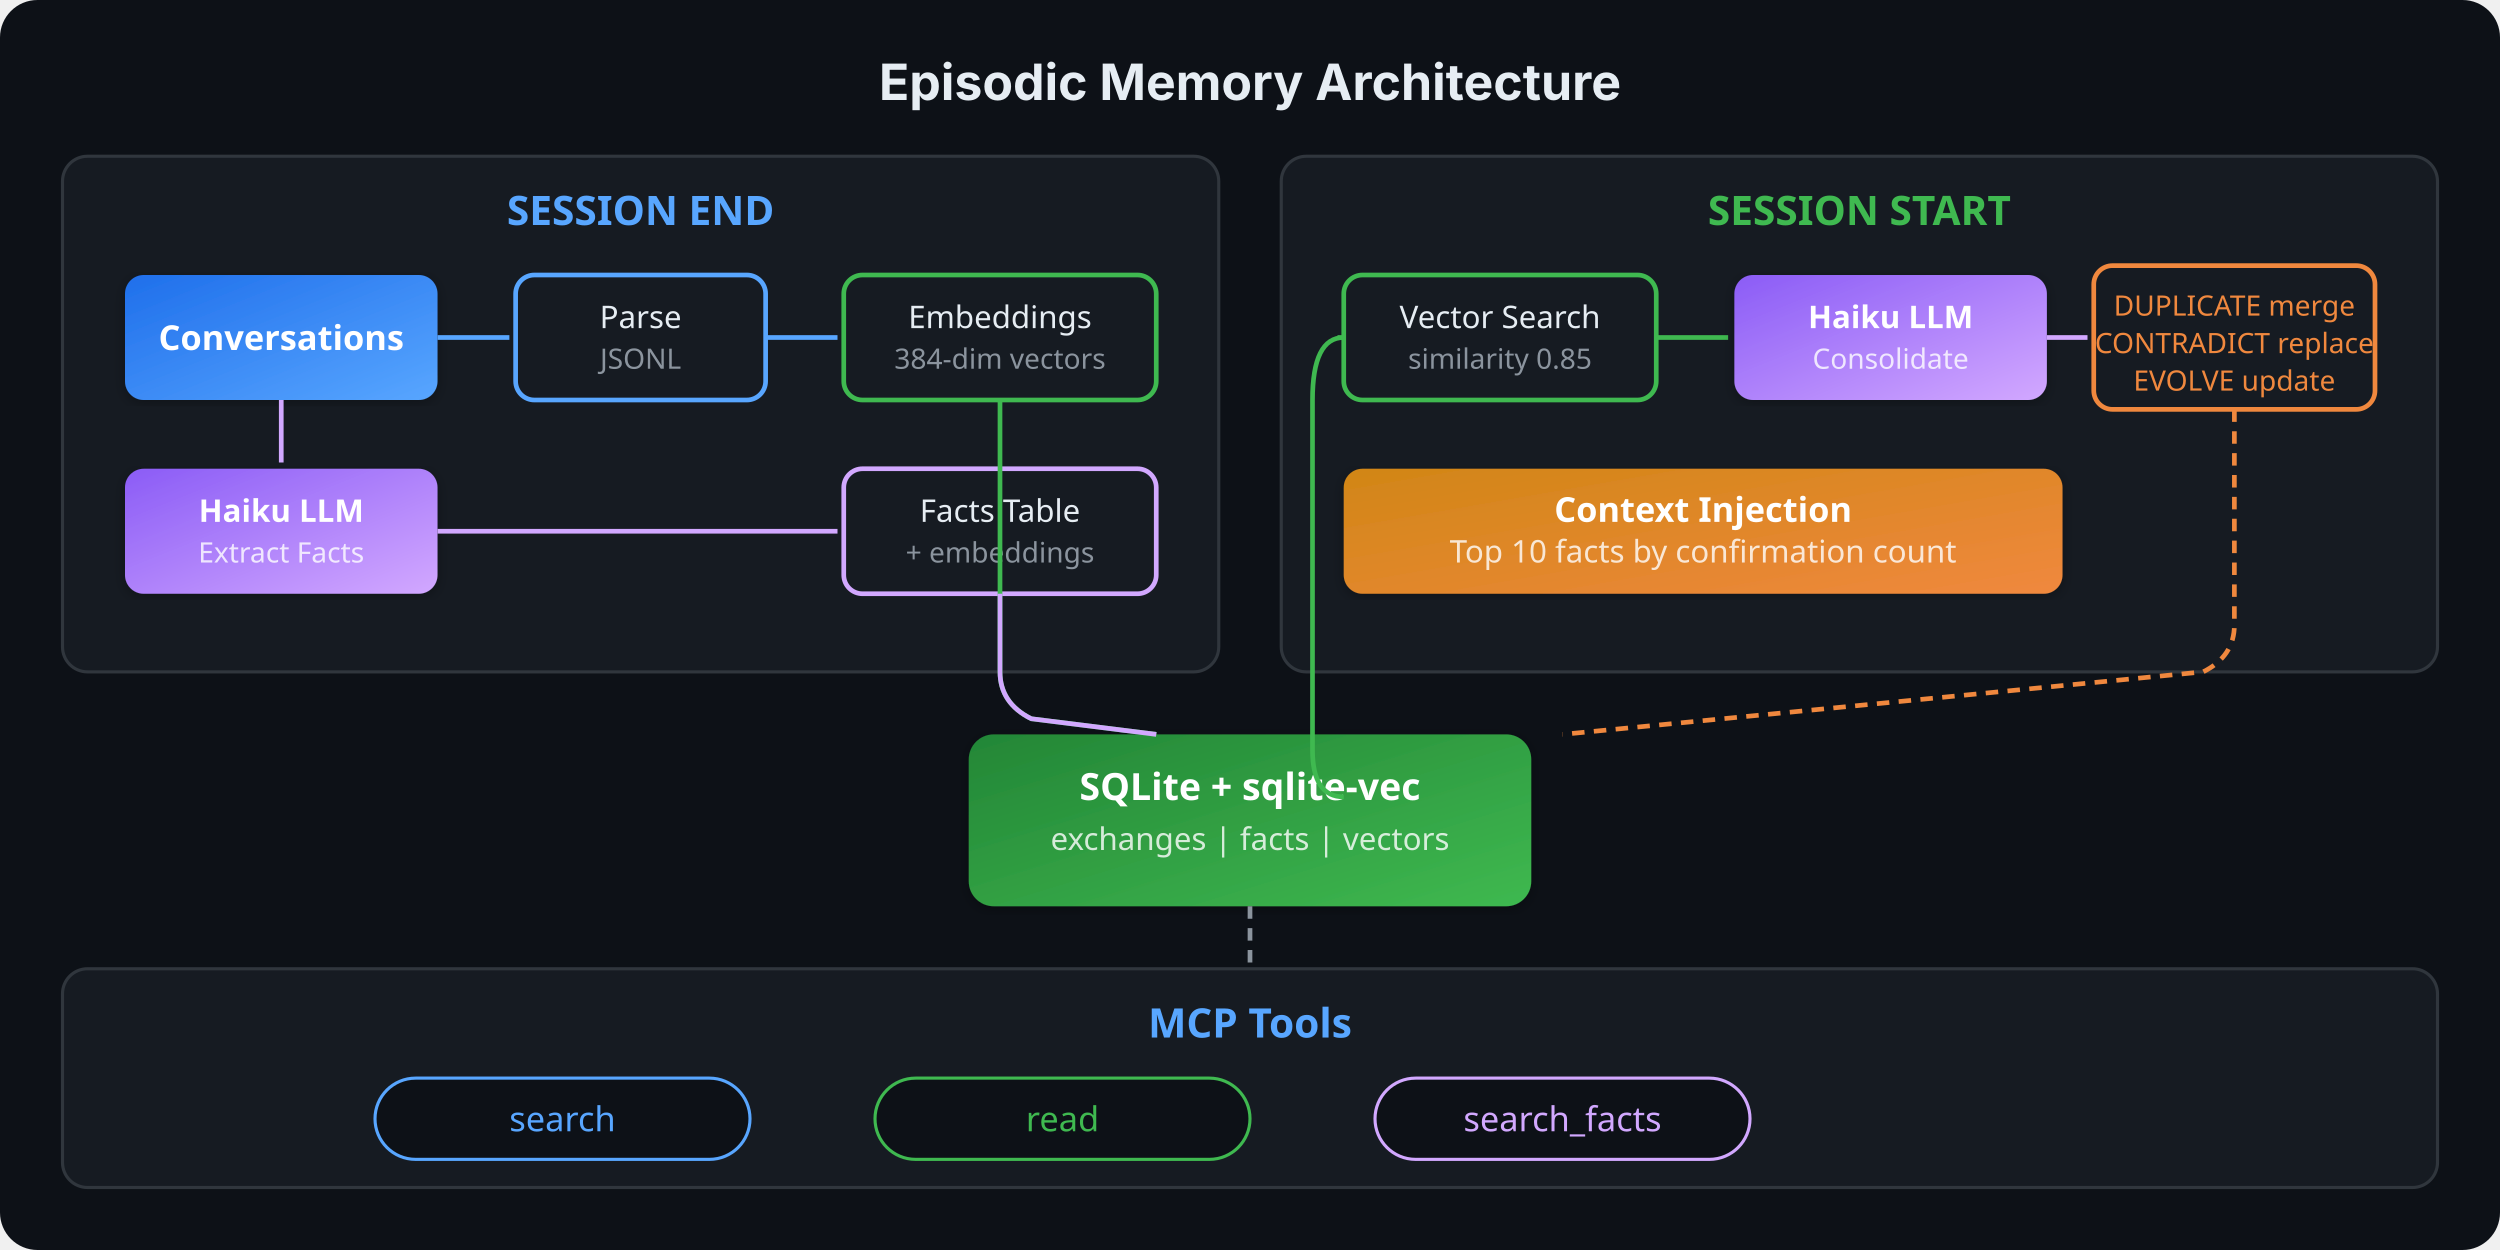
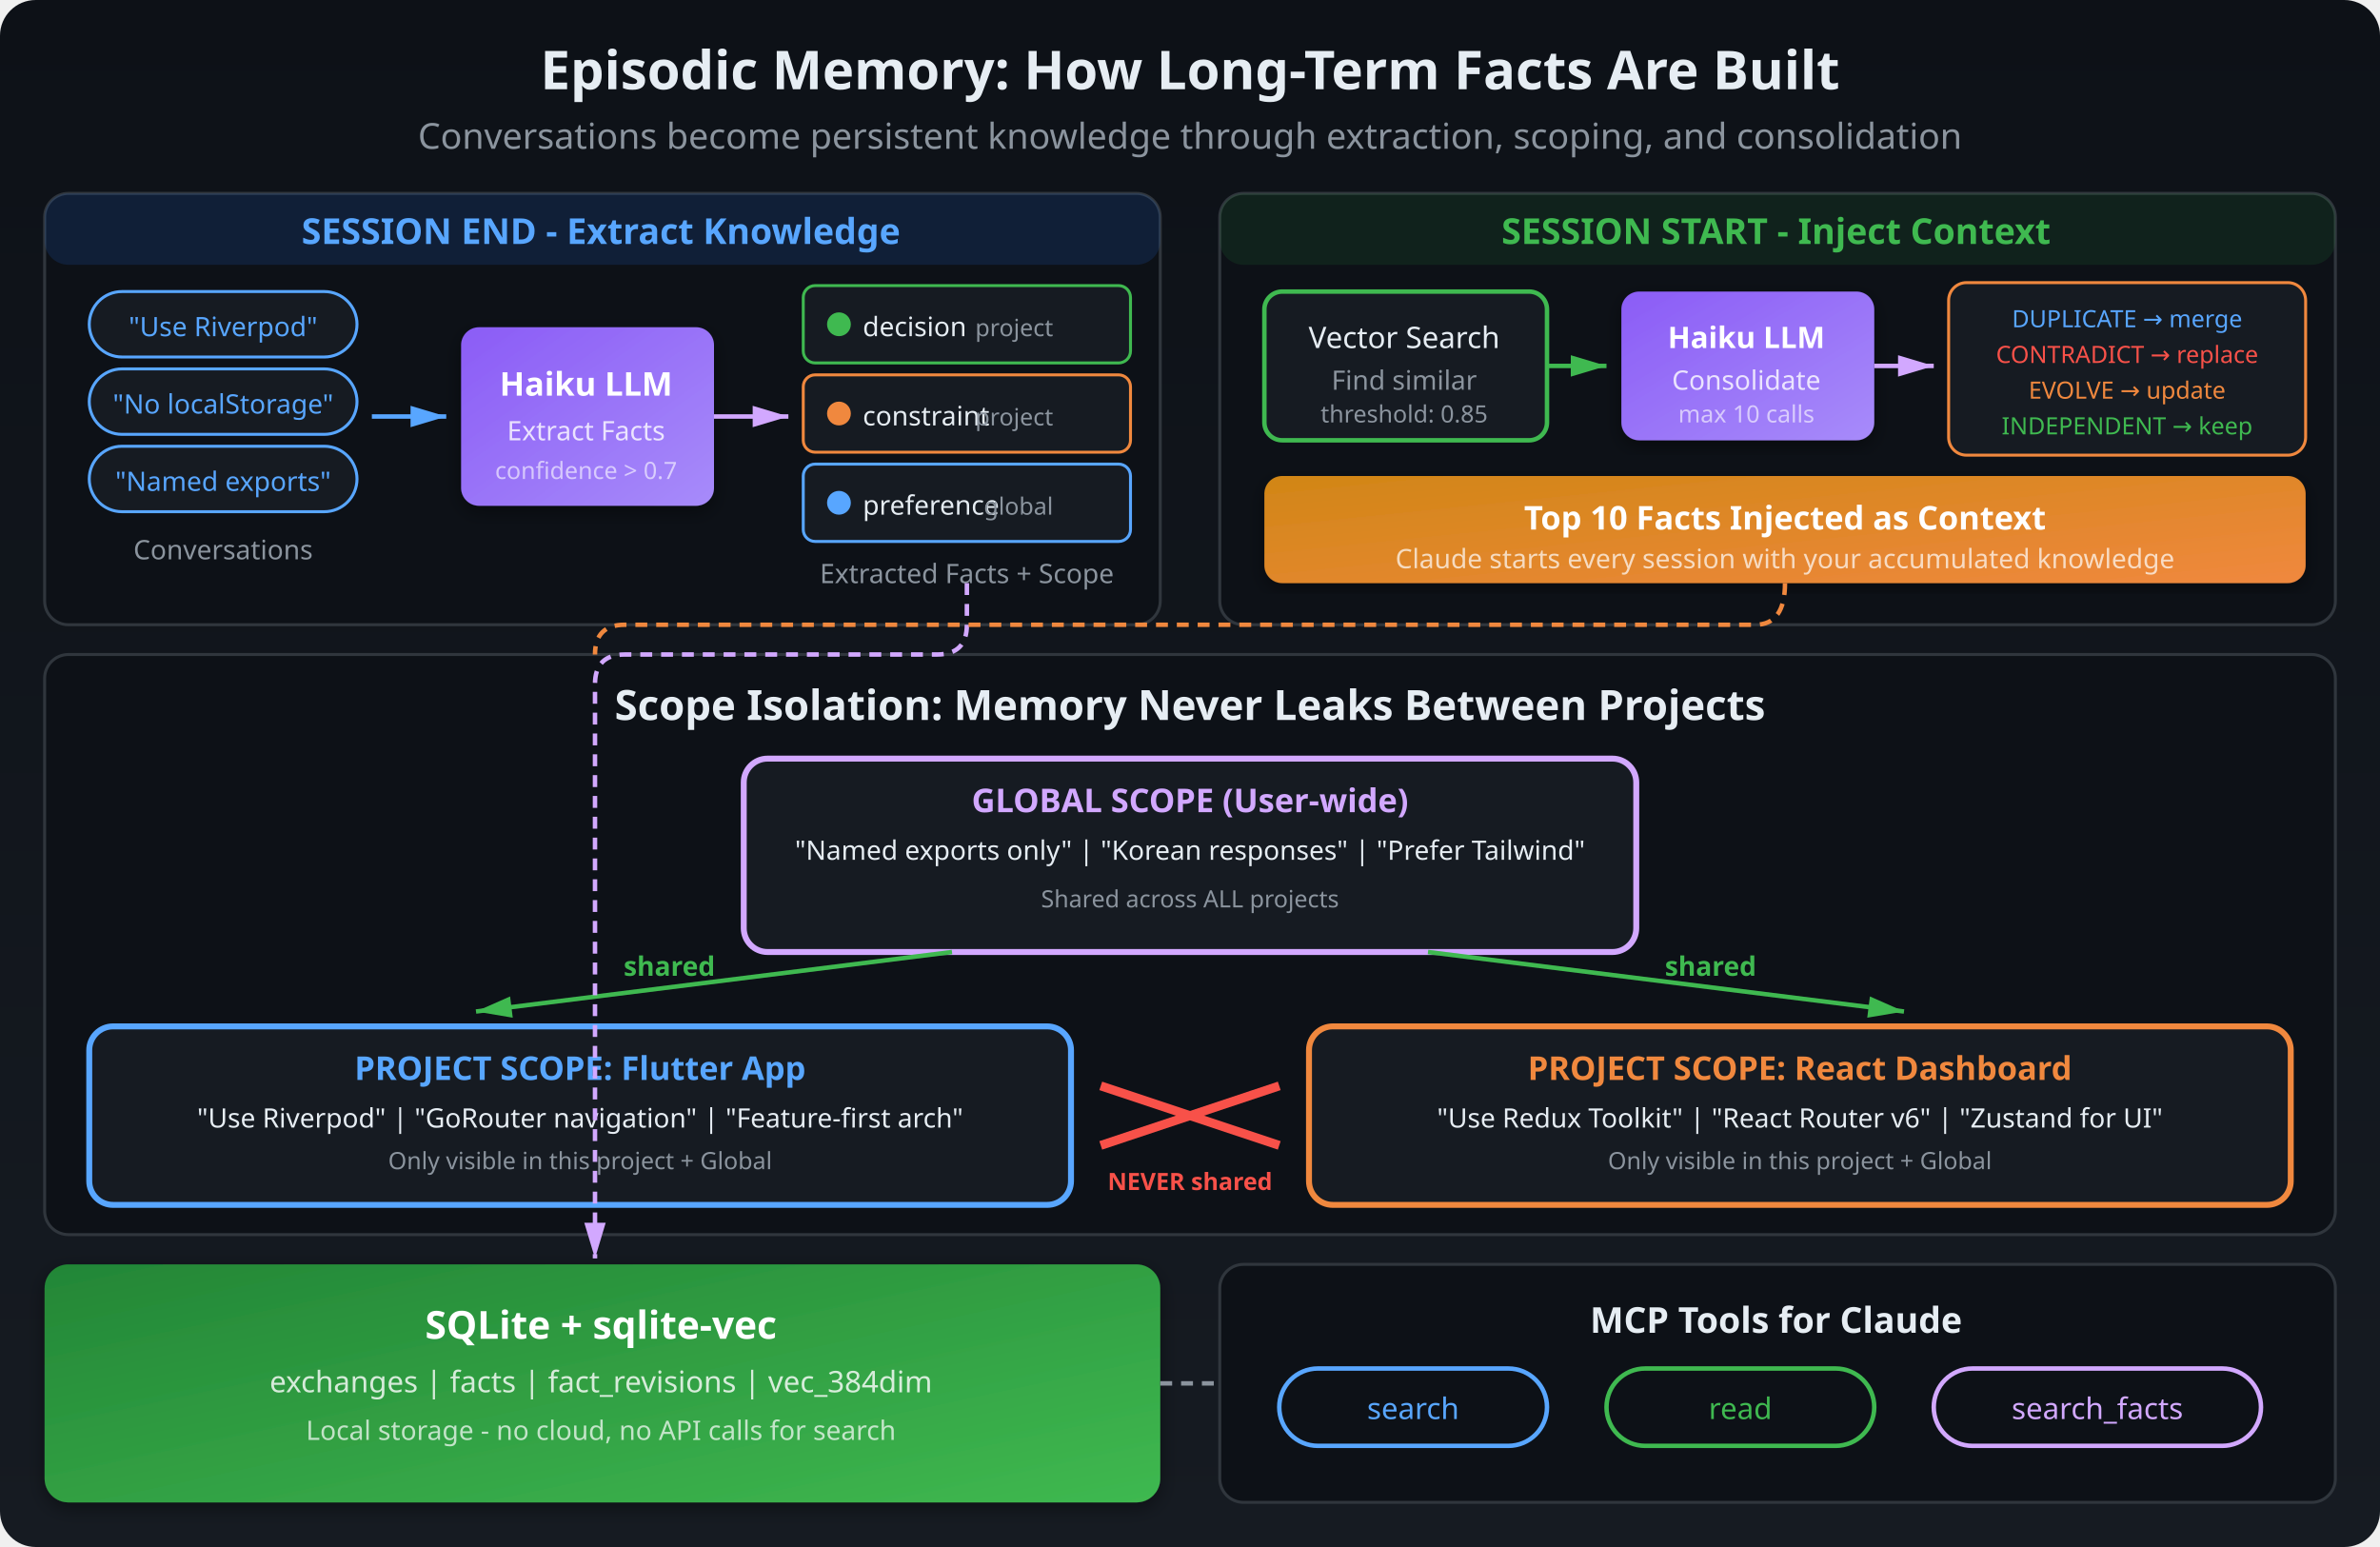
- <svg xmlns="http://www.w3.org/2000/svg" viewBox="0 0 800 400" width="800" height="400">
+ <svg xmlns="http://www.w3.org/2000/svg" viewBox="0 0 800 520" width="800" height="520">
  <defs>
-     <filter id="shadow" x="-5%" y="-5%" width="110%" height="110%">
-       <feDropShadow dx="0" dy="1" stdDeviation="2" flood-color="#000" flood-opacity="0.3" />
+     <linearGradient id="bgGrad" x1="0%" y1="0%" x2="0%" y2="100%">
+       <stop offset="0%" style="stop-color:#0d1117" />
+       <stop offset="100%" style="stop-color:#161b22" />
+     </linearGradient>
+     <linearGradient id="blueG" x1="0%" y1="0%" x2="100%" y2="100%">
+       <stop offset="0%" style="stop-color:#1f6feb" />
+       <stop offset="100%" style="stop-color:#58a6ff" />
+     </linearGradient>
+     <linearGradient id="greenG" x1="0%" y1="0%" x2="100%" y2="100%">
+       <stop offset="0%" style="stop-color:#238636" />
+       <stop offset="100%" style="stop-color:#3fb950" />
+     </linearGradient>
+     <linearGradient id="purpleG" x1="0%" y1="0%" x2="100%" y2="100%">
+       <stop offset="0%" style="stop-color:#8b5cf6" />
+       <stop offset="100%" style="stop-color:#a78bfa" />
+     </linearGradient>
+     <linearGradient id="orangeG" x1="0%" y1="0%" x2="100%" y2="100%">
+       <stop offset="0%" style="stop-color:#d18616" />
+       <stop offset="100%" style="stop-color:#f0883e" />
+     </linearGradient>
+     <linearGradient id="redG" x1="0%" y1="0%" x2="100%" y2="100%">
+       <stop offset="0%" style="stop-color:#da3633" />
+       <stop offset="100%" style="stop-color:#f85149" />
+     </linearGradient>
+     <filter id="sh">
+       <feDropShadow dx="0" dy="2" stdDeviation="3" flood-color="#000" flood-opacity="0.4" />
    </filter>
-     <linearGradient id="blueGrad" x1="0%" y1="0%" x2="100%" y2="100%">
-       <stop offset="0%" style="stop-color:#1f6feb;stop-opacity:1" />
-       <stop offset="100%" style="stop-color:#58a6ff;stop-opacity:1" />
-     </linearGradient>
-     <linearGradient id="greenGrad" x1="0%" y1="0%" x2="100%" y2="100%">
-       <stop offset="0%" style="stop-color:#238636;stop-opacity:1" />
-       <stop offset="100%" style="stop-color:#3fb950;stop-opacity:1" />
-     </linearGradient>
-     <linearGradient id="purpleGrad" x1="0%" y1="0%" x2="100%" y2="100%">
-       <stop offset="0%" style="stop-color:#8b5cf6;stop-opacity:1" />
-       <stop offset="100%" style="stop-color:#d2a8ff;stop-opacity:1" />
-     </linearGradient>
-     <linearGradient id="orangeGrad" x1="0%" y1="0%" x2="100%" y2="100%">
-       <stop offset="0%" style="stop-color:#d18616;stop-opacity:1" />
-       <stop offset="100%" style="stop-color:#f0883e;stop-opacity:1" />
-     </linearGradient>
+     <marker id="a1" viewBox="0 0 10 6" refX="10" refY="3" markerWidth="8" markerHeight="6" orient="auto">
+       <path d="M0 0L10 3L0 6z" fill="#58a6ff" />
+     </marker>
+     <marker id="a2" viewBox="0 0 10 6" refX="10" refY="3" markerWidth="8" markerHeight="6" orient="auto">
+       <path d="M0 0L10 3L0 6z" fill="#d2a8ff" />
+     </marker>
+     <marker id="a3" viewBox="0 0 10 6" refX="10" refY="3" markerWidth="8" markerHeight="6" orient="auto">
+       <path d="M0 0L10 3L0 6z" fill="#3fb950" />
+     </marker>
+     <marker id="a4" viewBox="0 0 10 6" refX="10" refY="3" markerWidth="8" markerHeight="6" orient="auto">
+       <path d="M0 0L10 3L0 6z" fill="#f0883e" />
+     </marker>
+     <marker id="a5" viewBox="0 0 10 6" refX="10" refY="3" markerWidth="8" markerHeight="6" orient="auto">
+       <path d="M0 0L10 3L0 6z" fill="#f85149" />
+     </marker>
  </defs>
-   <rect width="800" height="400" rx="12" fill="#0d1117" />
-   <text x="400" y="32" text-anchor="middle" fill="#e6edf3" font-family="system-ui, -apple-system, sans-serif" font-size="16" font-weight="bold">Episodic Memory Architecture</text>
-   <rect x="20" y="50" width="370" height="165" rx="8" fill="#161b22" stroke="#30363d" stroke-width="1" />
-   <text x="205" y="72" text-anchor="middle" fill="#58a6ff" font-family="system-ui, sans-serif" font-size="13" font-weight="bold">SESSION END</text>
-   <rect x="40" y="88" width="100" height="40" rx="6" fill="url(#blueGrad)" filter="url(#shadow)" />
-   <text x="90" y="112" text-anchor="middle" fill="#fff" font-family="system-ui, sans-serif" font-size="11" font-weight="600">Conversations</text>
-   <line x1="140" y1="108" x2="163" y2="108" stroke="#58a6ff" stroke-width="1.5" marker-end="url(#arrowBlue)" />
-   <rect x="165" y="88" width="80" height="40" rx="6" fill="#161b22" stroke="#58a6ff" stroke-width="1.5" />
-   <text x="205" y="105" text-anchor="middle" fill="#e6edf3" font-family="system-ui, sans-serif" font-size="10">Parse</text>
-   <text x="205" y="118" text-anchor="middle" fill="#8b949e" font-family="system-ui, sans-serif" font-size="9">JSONL</text>
-   <line x1="245" y1="108" x2="268" y2="108" stroke="#58a6ff" stroke-width="1.5" />
-   <rect x="270" y="88" width="100" height="40" rx="6" fill="#161b22" stroke="#3fb950" stroke-width="1.5" />
-   <text x="320" y="105" text-anchor="middle" fill="#e6edf3" font-family="system-ui, sans-serif" font-size="10">Embeddings</text>
-   <text x="320" y="118" text-anchor="middle" fill="#8b949e" font-family="system-ui, sans-serif" font-size="9">384-dim vectors</text>
-   <line x1="90" y1="128" x2="90" y2="148" stroke="#d2a8ff" stroke-width="1.5" />
-   <rect x="40" y="150" width="100" height="40" rx="6" fill="url(#purpleGrad)" filter="url(#shadow)" />
-   <text x="90" y="167" text-anchor="middle" fill="#fff" font-family="system-ui, sans-serif" font-size="10" font-weight="600">Haiku LLM</text>
-   <text x="90" y="180" text-anchor="middle" fill="rgba(255,255,255,0.8)" font-family="system-ui, sans-serif" font-size="9">Extract Facts</text>
-   <line x1="140" y1="170" x2="268" y2="170" stroke="#d2a8ff" stroke-width="1.5" />
-   <rect x="270" y="150" width="100" height="40" rx="6" fill="#161b22" stroke="#d2a8ff" stroke-width="1.5" />
-   <text x="320" y="167" text-anchor="middle" fill="#e6edf3" font-family="system-ui, sans-serif" font-size="10">Facts Table</text>
-   <text x="320" y="180" text-anchor="middle" fill="#8b949e" font-family="system-ui, sans-serif" font-size="9">+ embeddings</text>
-   <rect x="310" y="235" width="180" height="55" rx="8" fill="url(#greenGrad)" filter="url(#shadow)" />
-   <text x="400" y="256" text-anchor="middle" fill="#fff" font-family="system-ui, sans-serif" font-size="12" font-weight="bold">SQLite + sqlite-vec</text>
-   <text x="400" y="272" text-anchor="middle" fill="rgba(255,255,255,0.8)" font-family="system-ui, sans-serif" font-size="10">exchanges | facts | vectors</text>
-   <path d="M 320 128 L 320 215 Q 320 225 330 230 L 370 235" fill="none" stroke="#3fb950" stroke-width="1.5" />
-   <path d="M 320 190 L 320 215 Q 320 225 330 230 L 370 235" fill="none" stroke="#d2a8ff" stroke-width="1.5" />
-   <rect x="410" y="50" width="370" height="165" rx="8" fill="#161b22" stroke="#30363d" stroke-width="1" />
-   <text x="595" y="72" text-anchor="middle" fill="#3fb950" font-family="system-ui, sans-serif" font-size="13" font-weight="bold">SESSION START</text>
-   <rect x="430" y="88" width="100" height="40" rx="6" fill="#161b22" stroke="#3fb950" stroke-width="1.5" />
-   <text x="480" y="105" text-anchor="middle" fill="#e6edf3" font-family="system-ui, sans-serif" font-size="10">Vector Search</text>
-   <text x="480" y="118" text-anchor="middle" fill="#8b949e" font-family="system-ui, sans-serif" font-size="9">similarity 0.85</text>
-   <line x1="530" y1="108" x2="553" y2="108" stroke="#3fb950" stroke-width="1.5" />
-   <rect x="555" y="88" width="100" height="40" rx="6" fill="url(#purpleGrad)" filter="url(#shadow)" />
-   <text x="605" y="105" text-anchor="middle" fill="#fff" font-family="system-ui, sans-serif" font-size="10" font-weight="600">Haiku LLM</text>
-   <text x="605" y="118" text-anchor="middle" fill="rgba(255,255,255,0.8)" font-family="system-ui, sans-serif" font-size="9">Consolidate</text>
-   <line x1="655" y1="108" x2="668" y2="108" stroke="#d2a8ff" stroke-width="1.5" />
-   <rect x="670" y="85" width="90" height="46" rx="6" fill="#161b22" stroke="#f0883e" stroke-width="1.5" />
-   <text x="715" y="101" text-anchor="middle" fill="#f0883e" font-family="system-ui, sans-serif" font-size="9">DUPLICATE merge</text>
-   <text x="715" y="113" text-anchor="middle" fill="#f0883e" font-family="system-ui, sans-serif" font-size="9">CONTRADICT replace</text>
-   <text x="715" y="125" text-anchor="middle" fill="#f0883e" font-family="system-ui, sans-serif" font-size="9">EVOLVE update</text>
-   <path d="M 430 255 Q 420 255 420 240 L 420 128 Q 420 108 430 108 L 428 108" fill="none" stroke="#3fb950" stroke-width="1.5" />
-   <rect x="430" y="150" width="230" height="40" rx="6" fill="url(#orangeGrad)" filter="url(#shadow)" />
-   <text x="545" y="167" text-anchor="middle" fill="#fff" font-family="system-ui, sans-serif" font-size="11" font-weight="600">Context Injection</text>
-   <text x="545" y="180" text-anchor="middle" fill="rgba(255,255,255,0.8)" font-family="system-ui, sans-serif" font-size="10">Top 10 facts by confirmation count</text>
-   <path d="M 715 131 L 715 200 Q 715 210 705 215 L 500 235" fill="none" stroke="#f0883e" stroke-width="1.5" stroke-dasharray="4,3" />
-   <rect x="20" y="310" width="760" height="70" rx="8" fill="#161b22" stroke="#30363d" stroke-width="1" />
-   <text x="400" y="332" text-anchor="middle" fill="#58a6ff" font-family="system-ui, sans-serif" font-size="13" font-weight="bold">MCP Tools</text>
-   <rect x="120" y="345" width="120" height="26" rx="13" fill="#0d1117" stroke="#58a6ff" stroke-width="1" />
-   <text x="180" y="362" text-anchor="middle" fill="#58a6ff" font-family="system-ui, sans-serif" font-size="11">search</text>
-   <rect x="280" y="345" width="120" height="26" rx="13" fill="#0d1117" stroke="#3fb950" stroke-width="1" />
-   <text x="340" y="362" text-anchor="middle" fill="#3fb950" font-family="system-ui, sans-serif" font-size="11">read</text>
-   <rect x="440" y="345" width="120" height="26" rx="13" fill="#0d1117" stroke="#d2a8ff" stroke-width="1" />
-   <text x="500" y="362" text-anchor="middle" fill="#d2a8ff" font-family="system-ui, sans-serif" font-size="11">search_facts</text>
-   <line x1="400" y1="290" x2="400" y2="308" stroke="#8b949e" stroke-width="1.5" stroke-dasharray="4,3" />
+   <rect width="800" height="520" rx="12" fill="url(#bgGrad)" />
+   <text x="400" y="30" text-anchor="middle" fill="#e6edf3" font-family="system-ui, sans-serif" font-size="18" font-weight="bold">Episodic Memory: How Long-Term Facts Are Built</text>
+   <text x="400" y="50" text-anchor="middle" fill="#8b949e" font-family="system-ui, sans-serif" font-size="12">Conversations become persistent knowledge through extraction, scoping, and consolidation</text>
+   <rect x="15" y="65" width="375" height="145" rx="8" fill="#0d1117" stroke="#30363d" stroke-width="1" />
+   <rect x="15" y="65" width="375" height="24" rx="8" fill="#1f6feb" opacity="0.15" />
+   <text x="202" y="82" text-anchor="middle" fill="#58a6ff" font-family="system-ui, sans-serif" font-size="12" font-weight="bold">SESSION END - Extract Knowledge</text>
+   <rect x="30" y="98" width="90" height="22" rx="11" fill="#161b22" stroke="#58a6ff" stroke-width="1" />
+   <text x="75" y="113" text-anchor="middle" fill="#58a6ff" font-family="system-ui, sans-serif" font-size="9">"Use Riverpod"</text>
+   <rect x="30" y="124" width="90" height="22" rx="11" fill="#161b22" stroke="#58a6ff" stroke-width="1" />
+   <text x="75" y="139" text-anchor="middle" fill="#58a6ff" font-family="system-ui, sans-serif" font-size="9">"No localStorage"</text>
+   <rect x="30" y="150" width="90" height="22" rx="11" fill="#161b22" stroke="#58a6ff" stroke-width="1" />
+   <text x="75" y="165" text-anchor="middle" fill="#58a6ff" font-family="system-ui, sans-serif" font-size="9">"Named exports"</text>
+   <text x="75" y="188" text-anchor="middle" fill="#8b949e" font-family="system-ui, sans-serif" font-size="9">Conversations</text>
+   <line x1="125" y1="140" x2="150" y2="140" stroke="#58a6ff" stroke-width="1.5" marker-end="url(#a1)" />
+   <rect x="155" y="110" width="85" height="60" rx="6" fill="url(#purpleG)" filter="url(#sh)" />
+   <text x="197" y="133" text-anchor="middle" fill="#fff" font-family="system-ui, sans-serif" font-size="11" font-weight="600">Haiku LLM</text>
+   <text x="197" y="148" text-anchor="middle" fill="rgba(255,255,255,0.8)" font-family="system-ui, sans-serif" font-size="9">Extract Facts</text>
+   <text x="197" y="161" text-anchor="middle" fill="rgba(255,255,255,0.6)" font-family="system-ui, sans-serif" font-size="8">confidence &gt; 0.7</text>
+   <line x1="240" y1="140" x2="265" y2="140" stroke="#d2a8ff" stroke-width="1.5" marker-end="url(#a2)" />
+   <rect x="270" y="96" width="110" height="26" rx="4" fill="#161b22" stroke="#3fb950" stroke-width="1" />
+   <circle cx="282" cy="109" r="4" fill="#3fb950" />
+   <text x="290" y="113" fill="#e6edf3" font-family="system-ui, sans-serif" font-size="9">decision</text>
+   <text x="354" y="113" text-anchor="end" fill="#8b949e" font-family="system-ui, sans-serif" font-size="8">project</text>
+   <rect x="270" y="126" width="110" height="26" rx="4" fill="#161b22" stroke="#f0883e" stroke-width="1" />
+   <circle cx="282" cy="139" r="4" fill="#f0883e" />
+   <text x="290" y="143" fill="#e6edf3" font-family="system-ui, sans-serif" font-size="9">constraint</text>
+   <text x="354" y="143" text-anchor="end" fill="#8b949e" font-family="system-ui, sans-serif" font-size="8">project</text>
+   <rect x="270" y="156" width="110" height="26" rx="4" fill="#161b22" stroke="#58a6ff" stroke-width="1" />
+   <circle cx="282" cy="169" r="4" fill="#58a6ff" />
+   <text x="290" y="173" fill="#e6edf3" font-family="system-ui, sans-serif" font-size="9">preference</text>
+   <text x="354" y="173" text-anchor="end" fill="#8b949e" font-family="system-ui, sans-serif" font-size="8">global</text>
+   <text x="325" y="196" text-anchor="middle" fill="#8b949e" font-family="system-ui, sans-serif" font-size="9">Extracted Facts + Scope</text>
+   <rect x="410" y="65" width="375" height="145" rx="8" fill="#0d1117" stroke="#30363d" stroke-width="1" />
+   <rect x="410" y="65" width="375" height="24" rx="8" fill="#238636" opacity="0.15" />
+   <text x="597" y="82" text-anchor="middle" fill="#3fb950" font-family="system-ui, sans-serif" font-size="12" font-weight="bold">SESSION START - Inject Context</text>
+   <rect x="425" y="98" width="95" height="50" rx="6" fill="#161b22" stroke="#3fb950" stroke-width="1.5" />
+   <text x="472" y="117" text-anchor="middle" fill="#e6edf3" font-family="system-ui, sans-serif" font-size="10">Vector Search</text>
+   <text x="472" y="131" text-anchor="middle" fill="#8b949e" font-family="system-ui, sans-serif" font-size="9">Find similar</text>
+   <text x="472" y="142" text-anchor="middle" fill="#8b949e" font-family="system-ui, sans-serif" font-size="8">threshold: 0.85</text>
+   <line x1="520" y1="123" x2="540" y2="123" stroke="#3fb950" stroke-width="1.5" marker-end="url(#a3)" />
+   <rect x="545" y="98" width="85" height="50" rx="6" fill="url(#purpleG)" filter="url(#sh)" />
+   <text x="587" y="117" text-anchor="middle" fill="#fff" font-family="system-ui, sans-serif" font-size="10" font-weight="600">Haiku LLM</text>
+   <text x="587" y="131" text-anchor="middle" fill="rgba(255,255,255,0.8)" font-family="system-ui, sans-serif" font-size="9">Consolidate</text>
+   <text x="587" y="142" text-anchor="middle" fill="rgba(255,255,255,0.6)" font-family="system-ui, sans-serif" font-size="8">max 10 calls</text>
+   <line x1="630" y1="123" x2="650" y2="123" stroke="#d2a8ff" stroke-width="1.5" marker-end="url(#a2)" />
+   <rect x="655" y="95" width="120" height="58" rx="6" fill="#161b22" stroke="#f0883e" stroke-width="1" />
+   <text x="715" y="110" text-anchor="middle" fill="#58a6ff" font-family="system-ui, sans-serif" font-size="8">DUPLICATE → merge</text>
+   <text x="715" y="122" text-anchor="middle" fill="#f85149" font-family="system-ui, sans-serif" font-size="8">CONTRADICT → replace</text>
+   <text x="715" y="134" text-anchor="middle" fill="#f0883e" font-family="system-ui, sans-serif" font-size="8">EVOLVE → update</text>
+   <text x="715" y="146" text-anchor="middle" fill="#3fb950" font-family="system-ui, sans-serif" font-size="8">INDEPENDENT → keep</text>
+   <rect x="425" y="160" width="350" height="36" rx="6" fill="url(#orangeG)" filter="url(#sh)" />
+   <text x="600" y="178" text-anchor="middle" fill="#fff" font-family="system-ui, sans-serif" font-size="11" font-weight="600">Top 10 Facts Injected as Context</text>
+   <text x="600" y="191" text-anchor="middle" fill="rgba(255,255,255,0.7)" font-family="system-ui, sans-serif" font-size="9">Claude starts every session with your accumulated knowledge</text>
+   <rect x="15" y="220" width="770" height="195" rx="8" fill="#0d1117" stroke="#30363d" stroke-width="1" />
+   <text x="400" y="242" text-anchor="middle" fill="#e6edf3" font-family="system-ui, sans-serif" font-size="14" font-weight="bold">Scope Isolation: Memory Never Leaks Between Projects</text>
+   <rect x="250" y="255" width="300" height="65" rx="8" fill="#161b22" stroke="#d2a8ff" stroke-width="2" />
+   <text x="400" y="273" text-anchor="middle" fill="#d2a8ff" font-family="system-ui, sans-serif" font-size="11" font-weight="bold">GLOBAL SCOPE (User-wide)</text>
+   <text x="400" y="289" text-anchor="middle" fill="#e6edf3" font-family="system-ui, sans-serif" font-size="9">"Named exports only"  |  "Korean responses"  |  "Prefer Tailwind"</text>
+   <text x="400" y="305" text-anchor="middle" fill="#8b949e" font-family="system-ui, sans-serif" font-size="8">Shared across ALL projects</text>
+   <line x1="320" y1="320" x2="160" y2="340" stroke="#3fb950" stroke-width="1.5" marker-end="url(#a3)" />
+   <text x="225" y="328" text-anchor="middle" fill="#3fb950" font-family="system-ui, sans-serif" font-size="9" font-weight="bold">shared</text>
+   <line x1="480" y1="320" x2="640" y2="340" stroke="#3fb950" stroke-width="1.5" marker-end="url(#a3)" />
+   <text x="575" y="328" text-anchor="middle" fill="#3fb950" font-family="system-ui, sans-serif" font-size="9" font-weight="bold">shared</text>
+   <rect x="30" y="345" width="330" height="60" rx="8" fill="#161b22" stroke="#58a6ff" stroke-width="2" />
+   <text x="195" y="363" text-anchor="middle" fill="#58a6ff" font-family="system-ui, sans-serif" font-size="11" font-weight="bold">PROJECT SCOPE: Flutter App</text>
+   <text x="195" y="379" text-anchor="middle" fill="#e6edf3" font-family="system-ui, sans-serif" font-size="9">"Use Riverpod"  |  "GoRouter navigation"  |  "Feature-first arch"</text>
+   <text x="195" y="393" text-anchor="middle" fill="#8b949e" font-family="system-ui, sans-serif" font-size="8">Only visible in this project + Global</text>
+   <rect x="440" y="345" width="330" height="60" rx="8" fill="#161b22" stroke="#f0883e" stroke-width="2" />
+   <text x="605" y="363" text-anchor="middle" fill="#f0883e" font-family="system-ui, sans-serif" font-size="11" font-weight="bold">PROJECT SCOPE: React Dashboard</text>
+   <text x="605" y="379" text-anchor="middle" fill="#e6edf3" font-family="system-ui, sans-serif" font-size="9">"Use Redux Toolkit"  |  "React Router v6"  |  "Zustand for UI"</text>
+   <text x="605" y="393" text-anchor="middle" fill="#8b949e" font-family="system-ui, sans-serif" font-size="8">Only visible in this project + Global</text>
+   <line x1="370" y1="365" x2="430" y2="385" stroke="#f85149" stroke-width="3" />
+   <line x1="430" y1="365" x2="370" y2="385" stroke="#f85149" stroke-width="3" />
+   <text x="400" y="400" text-anchor="middle" fill="#f85149" font-family="system-ui, sans-serif" font-size="8" font-weight="bold">NEVER shared</text>
+   <rect x="15" y="425" width="375" height="80" rx="8" fill="url(#greenG)" filter="url(#sh)" />
+   <text x="202" y="450" text-anchor="middle" fill="#fff" font-family="system-ui, sans-serif" font-size="13" font-weight="bold">SQLite + sqlite-vec</text>
+   <text x="202" y="468" text-anchor="middle" fill="rgba(255,255,255,0.8)" font-family="system-ui, sans-serif" font-size="10">exchanges | facts | fact_revisions | vec_384dim</text>
+   <text x="202" y="484" text-anchor="middle" fill="rgba(255,255,255,0.7)" font-family="system-ui, sans-serif" font-size="9">Local storage - no cloud, no API calls for search</text>
+   <path d="M 325 196 L 325 210 Q 325 220 315 220 L 210 220 Q 200 220 200 230 L 200 423" fill="none" stroke="#d2a8ff" stroke-width="1.5" stroke-dasharray="4,3" marker-end="url(#a2)" />
+   <path d="M 600 196 Q 600 210 590 210 L 210 210 Q 200 210 200 220" fill="none" stroke="#f0883e" stroke-width="1.5" stroke-dasharray="4,3" />
+   <rect x="410" y="425" width="375" height="80" rx="8" fill="#0d1117" stroke="#30363d" stroke-width="1" />
+   <text x="597" y="448" text-anchor="middle" fill="#e6edf3" font-family="system-ui, sans-serif" font-size="12" font-weight="bold">MCP Tools for Claude</text>
+   <rect x="430" y="460" width="90" height="26" rx="13" fill="#0d1117" stroke="#58a6ff" stroke-width="1.5" />
+   <text x="475" y="477" text-anchor="middle" fill="#58a6ff" font-family="system-ui, sans-serif" font-size="10">search</text>
+   <rect x="540" y="460" width="90" height="26" rx="13" fill="#0d1117" stroke="#3fb950" stroke-width="1.5" />
+   <text x="585" y="477" text-anchor="middle" fill="#3fb950" font-family="system-ui, sans-serif" font-size="10">read</text>
+   <rect x="650" y="460" width="110" height="26" rx="13" fill="#0d1117" stroke="#d2a8ff" stroke-width="1.5" />
+   <text x="705" y="477" text-anchor="middle" fill="#d2a8ff" font-family="system-ui, sans-serif" font-size="10">search_facts</text>
+   <line x1="390" y1="465" x2="408" y2="465" stroke="#8b949e" stroke-width="1.5" stroke-dasharray="4,3" />
</svg>
